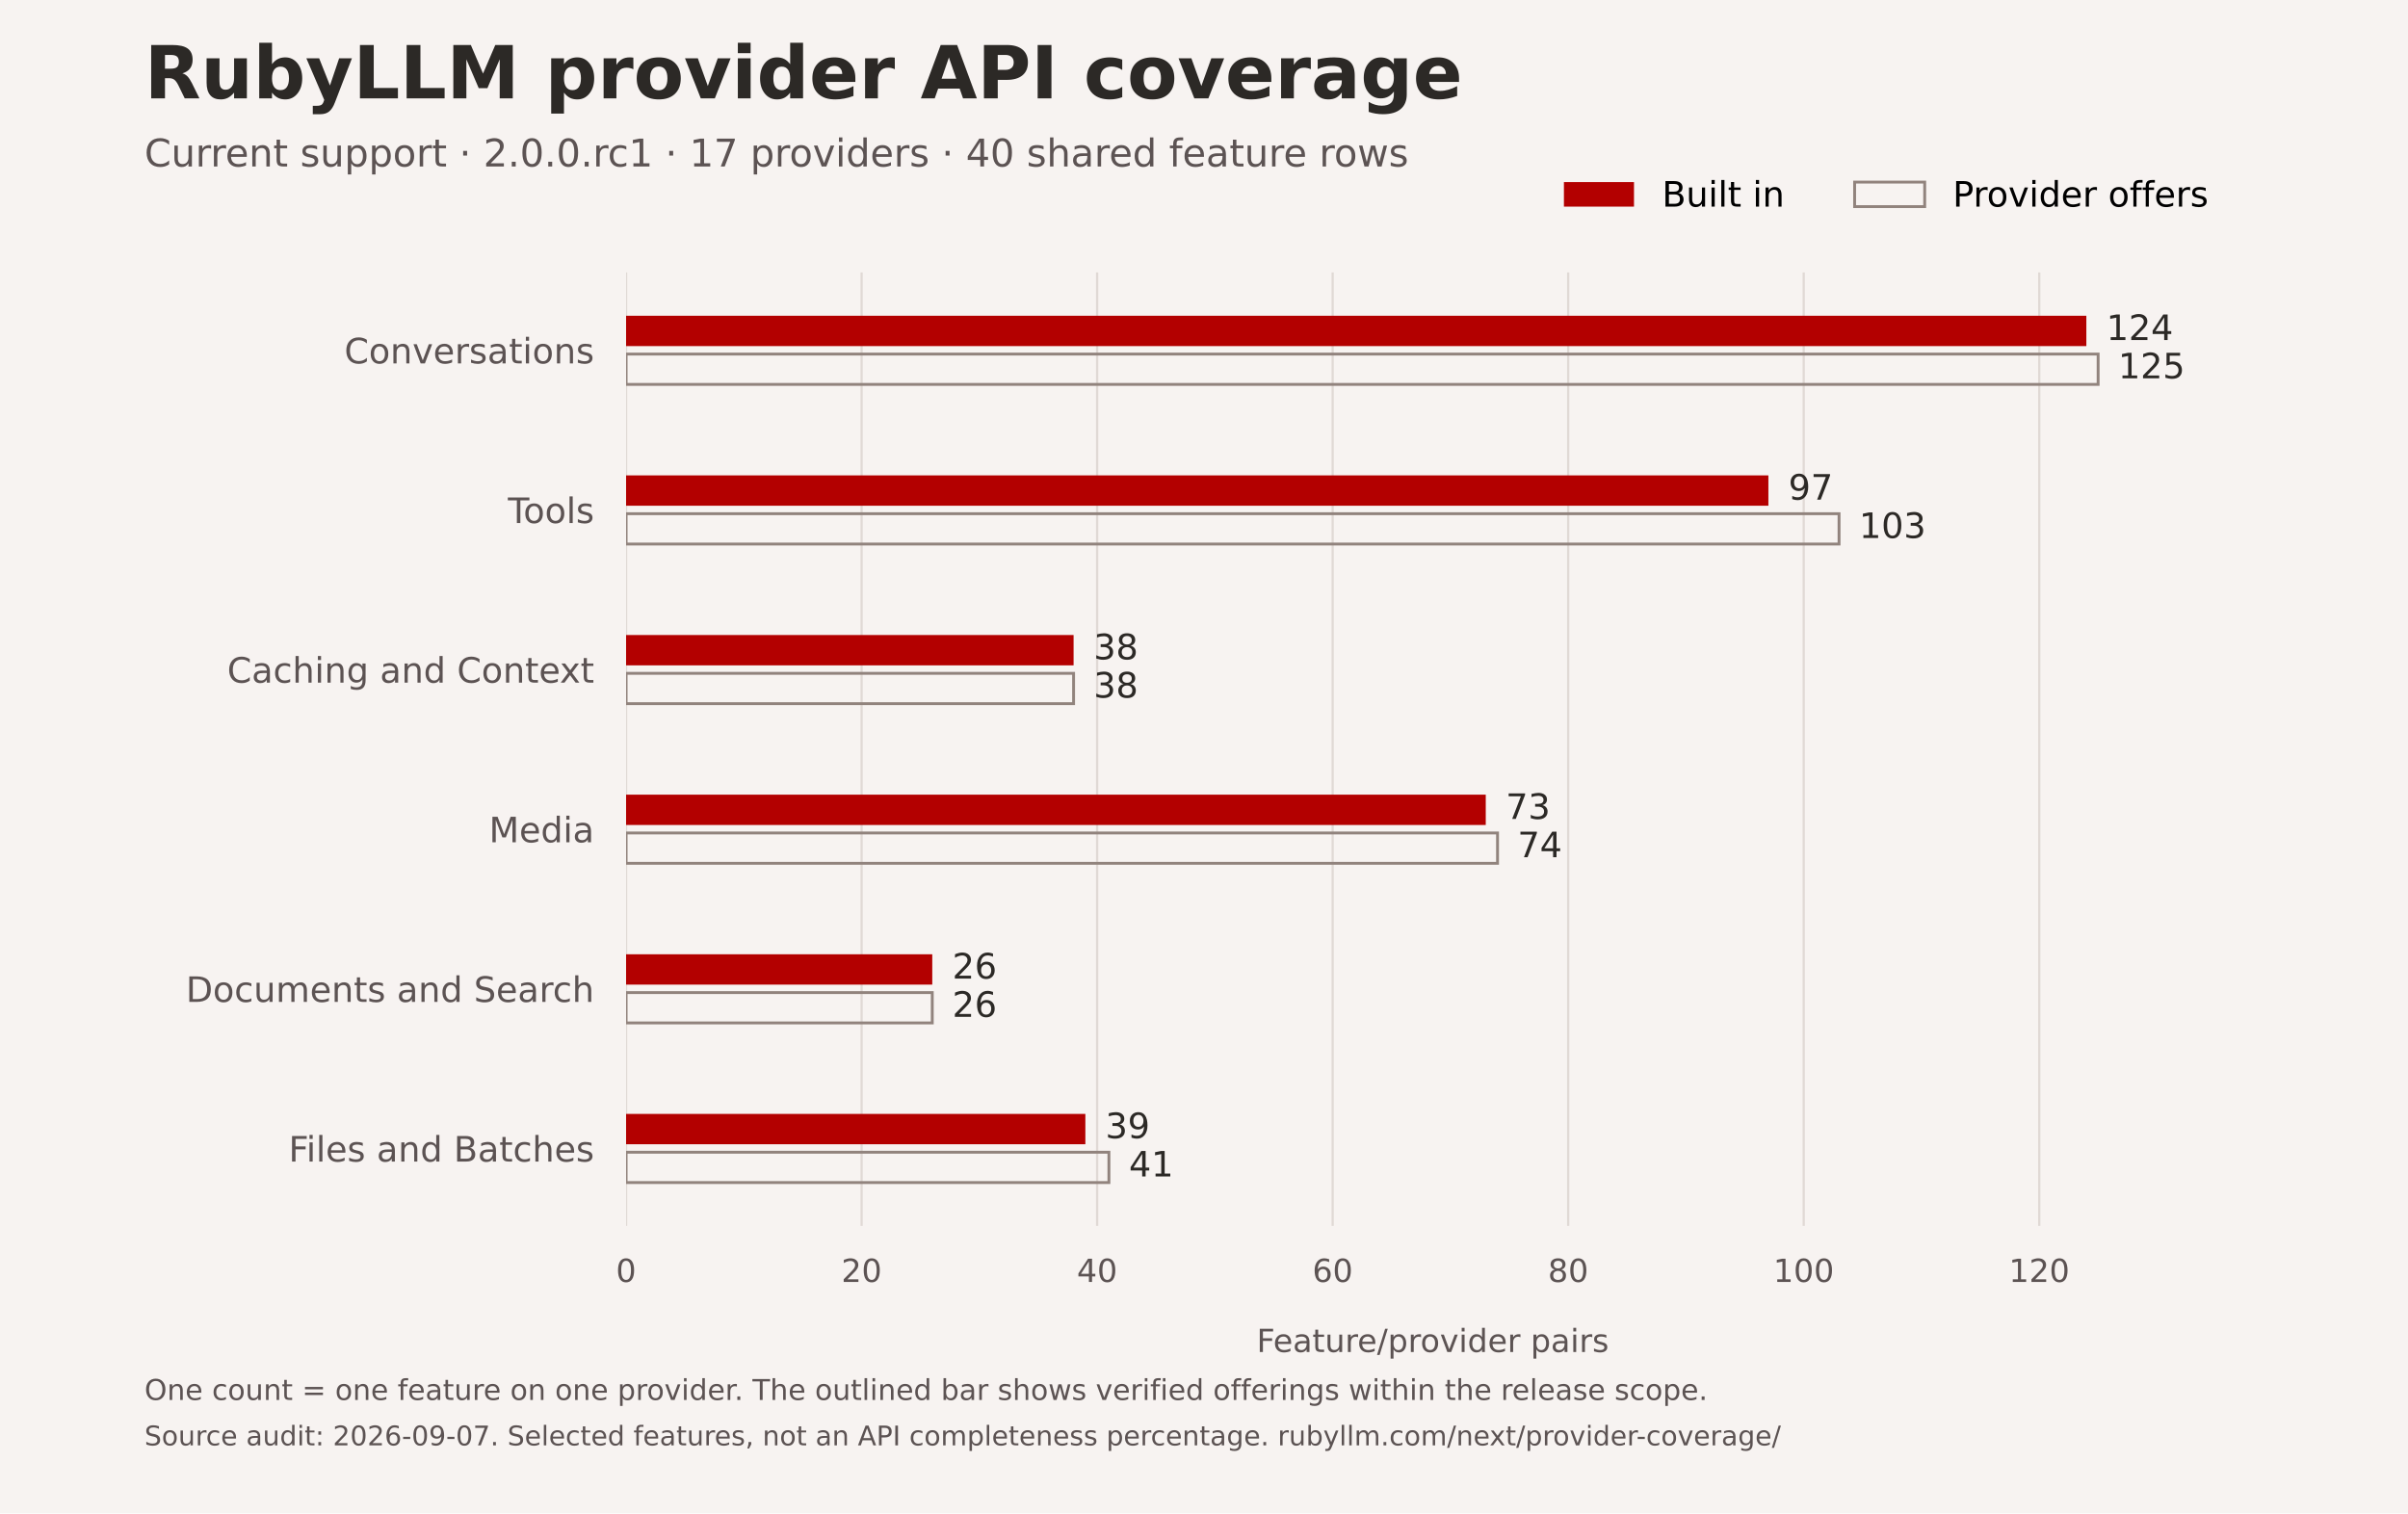
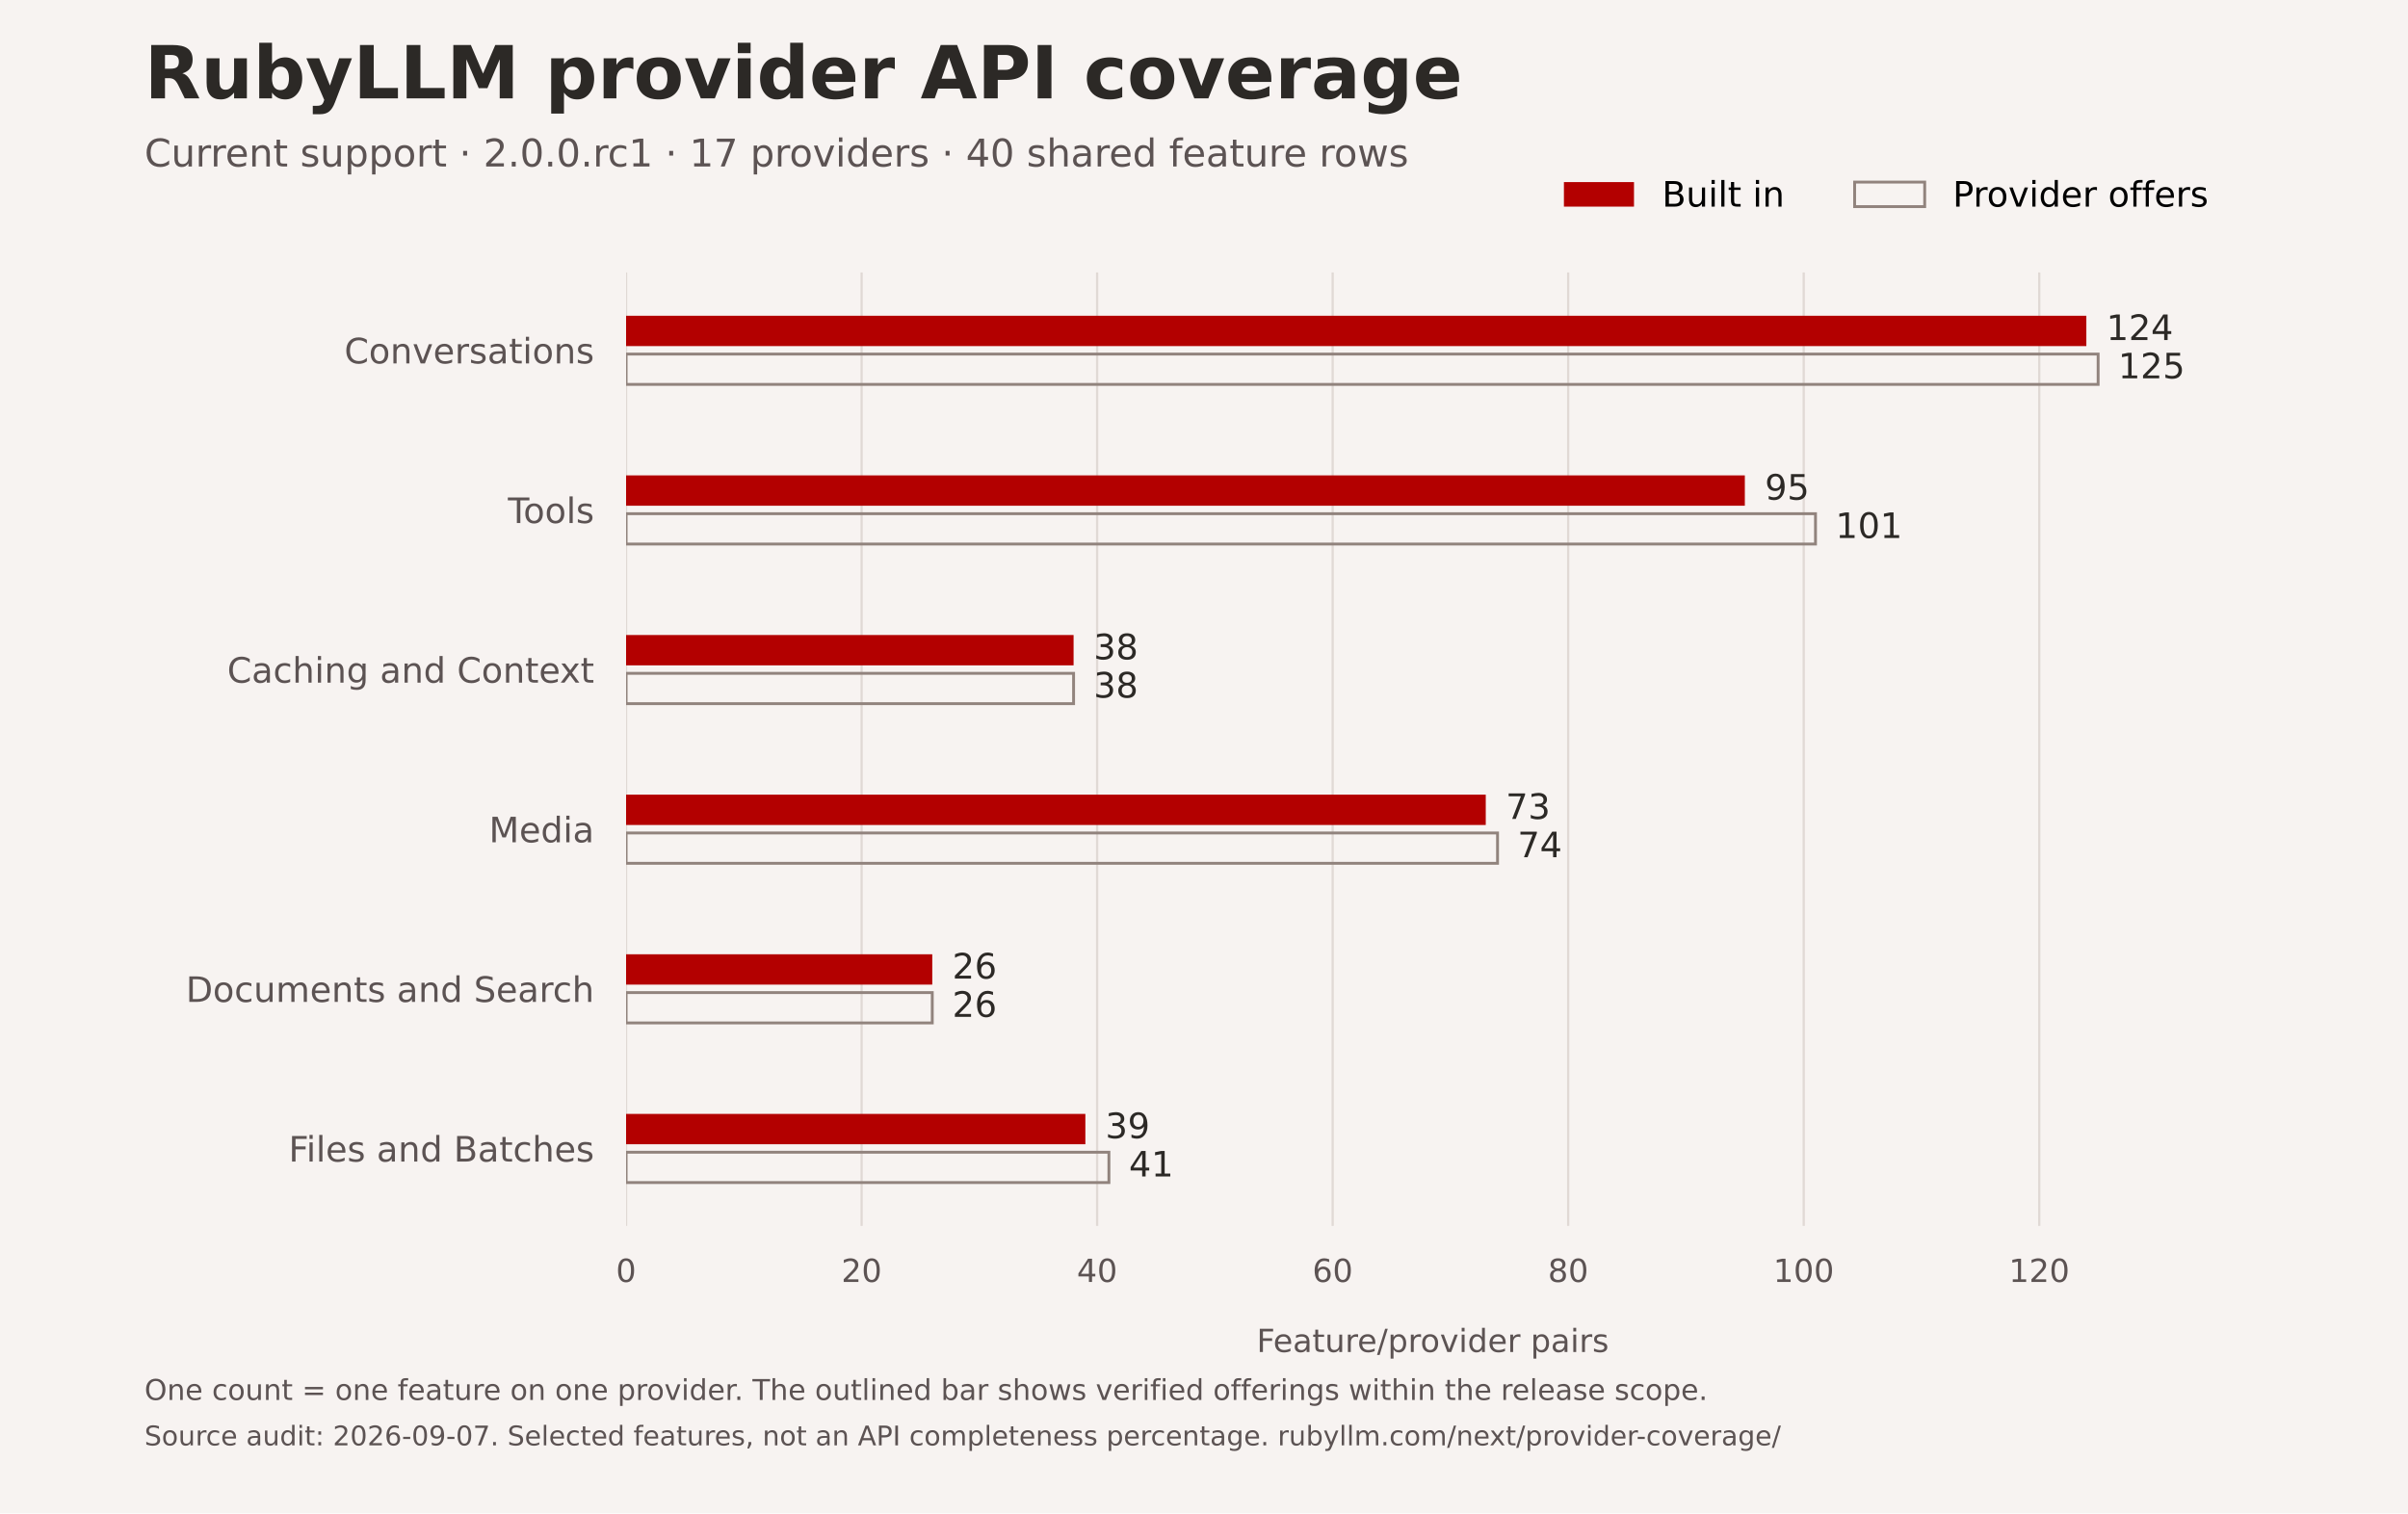
<svg xmlns="http://www.w3.org/2000/svg" width="756pt" height="475.2pt" viewBox="0 0 756 475.2" version="1.1">
  <defs>
    <style type="text/css">*{stroke-linejoin: round; stroke-linecap: butt}</style>
  </defs>
  <g id="figure_1">
    <g id="patch_1">
      <path d="M 0 475.2 L 756 475.2 L 756 0 L 0 0 z " style="fill: #f7f3f1" />
    </g>
    <g id="axes_1">
      <g id="patch_2">
        <path d="M 196.56 384.912 L 703.08 384.912 L 703.08 85.536 L 196.56 85.536 z " style="fill: #f7f3f1" />
      </g>
      <g id="matplotlib.axis_1">
        <g id="xtick_1">
          <g id="line2d_1">
-             <path d="M 196.56 384.912 L 196.56 85.536 " clip-path="url(#pc25812d9c9)" style="fill: none; stroke: #e0d9d5; stroke-width: 0.7; stroke-linecap: square" />
+             <path d="M 196.56 384.912 L 196.56 85.536 " clip-path="url(#pfe0e51af37)" style="fill: none; stroke: #e0d9d5; stroke-width: 0.7; stroke-linecap: square" />
          </g>
          <g id="line2d_2" />
          <g id="text_1">
            <text style="font-size: 10px; font-family: 'DejaVu Sans'; text-anchor: middle; fill: #5c5353" x="196.56" y="402.51" transform="rotate(-0 196.56 402.5097)">0</text>
          </g>
        </g>
        <g id="xtick_2">
          <g id="line2d_3">
-             <path d="M 270.505 384.912 L 270.505 85.536 " clip-path="url(#pc25812d9c9)" style="fill: none; stroke: #e0d9d5; stroke-width: 0.7; stroke-linecap: square" />
+             <path d="M 270.505 384.912 L 270.505 85.536 " clip-path="url(#pfe0e51af37)" style="fill: none; stroke: #e0d9d5; stroke-width: 0.7; stroke-linecap: square" />
          </g>
          <g id="line2d_4" />
          <g id="text_2">
            <text style="font-size: 10px; font-family: 'DejaVu Sans'; text-anchor: middle; fill: #5c5353" x="270.505" y="402.51" transform="rotate(-0 270.5045 402.5097)">20</text>
          </g>
        </g>
        <g id="xtick_3">
          <g id="line2d_5">
-             <path d="M 344.449 384.912 L 344.449 85.536 " clip-path="url(#pc25812d9c9)" style="fill: none; stroke: #e0d9d5; stroke-width: 0.7; stroke-linecap: square" />
+             <path d="M 344.449 384.912 L 344.449 85.536 " clip-path="url(#pfe0e51af37)" style="fill: none; stroke: #e0d9d5; stroke-width: 0.7; stroke-linecap: square" />
          </g>
          <g id="line2d_6" />
          <g id="text_3">
            <text style="font-size: 10px; font-family: 'DejaVu Sans'; text-anchor: middle; fill: #5c5353" x="344.449" y="402.51" transform="rotate(-0 344.4491 402.5097)">40</text>
          </g>
        </g>
        <g id="xtick_4">
          <g id="line2d_7">
-             <path d="M 418.394 384.912 L 418.394 85.536 " clip-path="url(#pc25812d9c9)" style="fill: none; stroke: #e0d9d5; stroke-width: 0.7; stroke-linecap: square" />
+             <path d="M 418.394 384.912 L 418.394 85.536 " clip-path="url(#pfe0e51af37)" style="fill: none; stroke: #e0d9d5; stroke-width: 0.7; stroke-linecap: square" />
          </g>
          <g id="line2d_8" />
          <g id="text_4">
            <text style="font-size: 10px; font-family: 'DejaVu Sans'; text-anchor: middle; fill: #5c5353" x="418.394" y="402.51" transform="rotate(-0 418.3936 402.5097)">60</text>
          </g>
        </g>
        <g id="xtick_5">
          <g id="line2d_9">
-             <path d="M 492.338 384.912 L 492.338 85.536 " clip-path="url(#pc25812d9c9)" style="fill: none; stroke: #e0d9d5; stroke-width: 0.7; stroke-linecap: square" />
+             <path d="M 492.338 384.912 L 492.338 85.536 " clip-path="url(#pfe0e51af37)" style="fill: none; stroke: #e0d9d5; stroke-width: 0.7; stroke-linecap: square" />
          </g>
          <g id="line2d_10" />
          <g id="text_5">
            <text style="font-size: 10px; font-family: 'DejaVu Sans'; text-anchor: middle; fill: #5c5353" x="492.338" y="402.51" transform="rotate(-0 492.3381 402.5097)">80</text>
          </g>
        </g>
        <g id="xtick_6">
          <g id="line2d_11">
-             <path d="M 566.283 384.912 L 566.283 85.536 " clip-path="url(#pc25812d9c9)" style="fill: none; stroke: #e0d9d5; stroke-width: 0.7; stroke-linecap: square" />
+             <path d="M 566.283 384.912 L 566.283 85.536 " clip-path="url(#pfe0e51af37)" style="fill: none; stroke: #e0d9d5; stroke-width: 0.7; stroke-linecap: square" />
          </g>
          <g id="line2d_12" />
          <g id="text_6">
            <text style="font-size: 10px; font-family: 'DejaVu Sans'; text-anchor: middle; fill: #5c5353" x="566.283" y="402.51" transform="rotate(-0 566.2826 402.5097)">100</text>
          </g>
        </g>
        <g id="xtick_7">
          <g id="line2d_13">
-             <path d="M 640.227 384.912 L 640.227 85.536 " clip-path="url(#pc25812d9c9)" style="fill: none; stroke: #e0d9d5; stroke-width: 0.7; stroke-linecap: square" />
+             <path d="M 640.227 384.912 L 640.227 85.536 " clip-path="url(#pfe0e51af37)" style="fill: none; stroke: #e0d9d5; stroke-width: 0.7; stroke-linecap: square" />
          </g>
          <g id="line2d_14" />
          <g id="text_7">
            <text style="font-size: 10px; font-family: 'DejaVu Sans'; text-anchor: middle; fill: #5c5353" x="640.227" y="402.51" transform="rotate(-0 640.2272 402.5097)">120</text>
          </g>
        </g>
        <g id="text_8">
          <text style="font-size: 10px; font-family: 'DejaVu Sans'; text-anchor: middle; fill: #5c5353" x="449.82" y="424.51" transform="rotate(-0 449.82 424.5104)">Feature/provider pairs</text>
        </g>
      </g>
      <g id="matplotlib.axis_2">
        <g id="ytick_1">
          <g id="line2d_15" />
          <g id="text_9">
            <text style="font-size: 11px; font-family: 'DejaVu Sans'; text-anchor: end; fill: #5c5353" x="186.56" y="114.099" transform="rotate(-0 186.56 114.0993)">Conversations</text>
          </g>
        </g>
        <g id="ytick_2">
          <g id="line2d_16" />
          <g id="text_10">
            <text style="font-size: 11px; font-family: 'DejaVu Sans'; text-anchor: end; fill: #5c5353" x="186.56" y="164.221" transform="rotate(-0 186.56 164.2208)">Tools</text>
          </g>
        </g>
        <g id="ytick_3">
          <g id="line2d_17" />
          <g id="text_11">
            <text style="font-size: 11px; font-family: 'DejaVu Sans'; text-anchor: end; fill: #5c5353" x="186.56" y="214.342" transform="rotate(-0 186.56 214.3424)">Caching and Context</text>
          </g>
        </g>
        <g id="ytick_4">
          <g id="line2d_18" />
          <g id="text_12">
            <text style="font-size: 11px; font-family: 'DejaVu Sans'; text-anchor: end; fill: #5c5353" x="186.56" y="264.464" transform="rotate(-0 186.56 264.4639)">Media</text>
          </g>
        </g>
        <g id="ytick_5">
          <g id="line2d_19" />
          <g id="text_13">
            <text style="font-size: 11px; font-family: 'DejaVu Sans'; text-anchor: end; fill: #5c5353" x="186.56" y="314.585" transform="rotate(-0 186.56 314.5855)">Documents and Search</text>
          </g>
        </g>
        <g id="ytick_6">
          <g id="line2d_20" />
          <g id="text_14">
            <text style="font-size: 11px; font-family: 'DejaVu Sans'; text-anchor: end; fill: #5c5353" x="186.56" y="364.707" transform="rotate(-0 186.56 364.707)">Files and Batches</text>
          </g>
        </g>
      </g>
      <g id="patch_3">
-         <path d="M 196.56 99.144 L 655.016 99.144 L 655.016 108.667 L 196.56 108.667 z " clip-path="url(#pc25812d9c9)" style="fill: #b30000" />
+         <path d="M 196.56 99.144 L 655.016 99.144 L 655.016 108.667 L 196.56 108.667 z " clip-path="url(#pfe0e51af37)" style="fill: #b30000" />
      </g>
      <g id="patch_4">
-         <path d="M 196.56 149.266 L 555.191 149.266 L 555.191 158.789 L 196.56 158.789 z " clip-path="url(#pc25812d9c9)" style="fill: #b30000" />
+         <path d="M 196.56 149.266 L 547.796 149.266 L 547.796 158.789 L 196.56 158.789 z " clip-path="url(#pfe0e51af37)" style="fill: #b30000" />
      </g>
      <g id="patch_5">
-         <path d="M 196.56 199.387 L 337.055 199.387 L 337.055 208.91 L 196.56 208.91 z " clip-path="url(#pc25812d9c9)" style="fill: #b30000" />
+         <path d="M 196.56 199.387 L 337.055 199.387 L 337.055 208.91 L 196.56 208.91 z " clip-path="url(#pfe0e51af37)" style="fill: #b30000" />
      </g>
      <g id="patch_6">
-         <path d="M 196.56 249.509 L 466.458 249.509 L 466.458 259.032 L 196.56 259.032 z " clip-path="url(#pc25812d9c9)" style="fill: #b30000" />
+         <path d="M 196.56 249.509 L 466.458 249.509 L 466.458 259.032 L 196.56 259.032 z " clip-path="url(#pfe0e51af37)" style="fill: #b30000" />
      </g>
      <g id="patch_7">
-         <path d="M 196.56 299.63 L 292.688 299.63 L 292.688 309.153 L 196.56 309.153 z " clip-path="url(#pc25812d9c9)" style="fill: #b30000" />
+         <path d="M 196.56 299.63 L 292.688 299.63 L 292.688 309.153 L 196.56 309.153 z " clip-path="url(#pfe0e51af37)" style="fill: #b30000" />
      </g>
      <g id="patch_8">
-         <path d="M 196.56 349.752 L 340.752 349.752 L 340.752 359.275 L 196.56 359.275 z " clip-path="url(#pc25812d9c9)" style="fill: #b30000" />
+         <path d="M 196.56 349.752 L 340.752 349.752 L 340.752 359.275 L 196.56 359.275 z " clip-path="url(#pfe0e51af37)" style="fill: #b30000" />
      </g>
      <g id="text_15">
        <text style="font-size: 11px; font-family: 'DejaVu Sans'; text-anchor: start; fill: #2c2926" x="661.301" y="106.763" transform="rotate(-0 661.3013 106.763)">124</text>
      </g>
      <g id="text_16">
-         <text style="font-size: 11px; font-family: 'DejaVu Sans'; text-anchor: start; fill: #2c2926" x="561.476" y="156.885" transform="rotate(-0 561.4762 156.8845)">97</text>
+         <text style="font-size: 11px; font-family: 'DejaVu Sans'; text-anchor: start; fill: #2c2926" x="554.082" y="156.885" transform="rotate(-0 554.0818 156.8845)">95</text>
      </g>
      <g id="text_17">
        <text style="font-size: 11px; font-family: 'DejaVu Sans'; text-anchor: start; fill: #2c2926" x="343.34" y="207.006" transform="rotate(-0 343.3399 207.0061)">38</text>
      </g>
      <g id="text_18">
        <text style="font-size: 11px; font-family: 'DejaVu Sans'; text-anchor: start; fill: #2c2926" x="472.743" y="257.128" transform="rotate(-0 472.7428 257.1276)">73</text>
      </g>
      <g id="text_19">
        <text style="font-size: 11px; font-family: 'DejaVu Sans'; text-anchor: start; fill: #2c2926" x="298.973" y="307.249" transform="rotate(-0 298.9732 307.2492)">26</text>
      </g>
      <g id="text_20">
        <text style="font-size: 11px; font-family: 'DejaVu Sans'; text-anchor: start; fill: #2c2926" x="347.037" y="357.371" transform="rotate(-0 347.0371 357.3707)">39</text>
      </g>
      <g id="patch_9">
-         <path d="M 196.56 111.173 L 658.713 111.173 L 658.713 120.696 L 196.56 120.696 L 196.56 111.173 z " clip-path="url(#pc25812d9c9)" style="fill: none; stroke: #91837d; stroke-width: 0.9; stroke-linejoin: miter" />
+         <path d="M 196.56 111.173 L 658.713 111.173 L 658.713 120.696 L 196.56 120.696 L 196.56 111.173 z " clip-path="url(#pfe0e51af37)" style="fill: none; stroke: #91837d; stroke-width: 0.9; stroke-linejoin: miter" />
      </g>
      <g id="patch_10">
-         <path d="M 196.56 161.295 L 577.374 161.295 L 577.374 170.818 L 196.56 170.818 L 196.56 161.295 z " clip-path="url(#pc25812d9c9)" style="fill: none; stroke: #91837d; stroke-width: 0.9; stroke-linejoin: miter" />
+         <path d="M 196.56 161.295 L 569.98 161.295 L 569.98 170.818 L 196.56 170.818 L 196.56 161.295 z " clip-path="url(#pfe0e51af37)" style="fill: none; stroke: #91837d; stroke-width: 0.9; stroke-linejoin: miter" />
      </g>
      <g id="patch_11">
-         <path d="M 196.56 211.416 L 337.055 211.416 L 337.055 220.939 L 196.56 220.939 L 196.56 211.416 z " clip-path="url(#pc25812d9c9)" style="fill: none; stroke: #91837d; stroke-width: 0.9; stroke-linejoin: miter" />
+         <path d="M 196.56 211.416 L 337.055 211.416 L 337.055 220.939 L 196.56 220.939 L 196.56 211.416 z " clip-path="url(#pfe0e51af37)" style="fill: none; stroke: #91837d; stroke-width: 0.9; stroke-linejoin: miter" />
      </g>
      <g id="patch_12">
-         <path d="M 196.56 261.538 L 470.155 261.538 L 470.155 271.061 L 196.56 271.061 L 196.56 261.538 z " clip-path="url(#pc25812d9c9)" style="fill: none; stroke: #91837d; stroke-width: 0.9; stroke-linejoin: miter" />
+         <path d="M 196.56 261.538 L 470.155 261.538 L 470.155 271.061 L 196.56 271.061 L 196.56 261.538 z " clip-path="url(#pfe0e51af37)" style="fill: none; stroke: #91837d; stroke-width: 0.9; stroke-linejoin: miter" />
      </g>
      <g id="patch_13">
-         <path d="M 196.56 311.659 L 292.688 311.659 L 292.688 321.182 L 196.56 321.182 L 196.56 311.659 z " clip-path="url(#pc25812d9c9)" style="fill: none; stroke: #91837d; stroke-width: 0.9; stroke-linejoin: miter" />
+         <path d="M 196.56 311.659 L 292.688 311.659 L 292.688 321.182 L 196.56 321.182 L 196.56 311.659 z " clip-path="url(#pfe0e51af37)" style="fill: none; stroke: #91837d; stroke-width: 0.9; stroke-linejoin: miter" />
      </g>
      <g id="patch_14">
-         <path d="M 196.56 361.781 L 348.146 361.781 L 348.146 371.304 L 196.56 371.304 L 196.56 361.781 z " clip-path="url(#pc25812d9c9)" style="fill: none; stroke: #91837d; stroke-width: 0.9; stroke-linejoin: miter" />
+         <path d="M 196.56 361.781 L 348.146 361.781 L 348.146 371.304 L 196.56 371.304 L 196.56 361.781 z " clip-path="url(#pfe0e51af37)" style="fill: none; stroke: #91837d; stroke-width: 0.9; stroke-linejoin: miter" />
      </g>
      <g id="text_21">
        <text style="font-size: 11px; font-family: 'DejaVu Sans'; text-anchor: start; fill: #2c2926" x="664.999" y="118.792" transform="rotate(-0 664.9986 118.7921)">125</text>
      </g>
      <g id="text_22">
-         <text style="font-size: 11px; font-family: 'DejaVu Sans'; text-anchor: start; fill: #2c2926" x="583.66" y="168.914" transform="rotate(-0 583.6596 168.9137)">103</text>
+         <text style="font-size: 11px; font-family: 'DejaVu Sans'; text-anchor: start; fill: #2c2926" x="576.265" y="168.914" transform="rotate(-0 576.2651 168.9137)">101</text>
      </g>
      <g id="text_23">
        <text style="font-size: 11px; font-family: 'DejaVu Sans'; text-anchor: start; fill: #2c2926" x="343.34" y="219.035" transform="rotate(-0 343.3399 219.0352)">38</text>
      </g>
      <g id="text_24">
        <text style="font-size: 11px; font-family: 'DejaVu Sans'; text-anchor: start; fill: #2c2926" x="476.44" y="269.157" transform="rotate(-0 476.44 269.1568)">74</text>
      </g>
      <g id="text_25">
        <text style="font-size: 11px; font-family: 'DejaVu Sans'; text-anchor: start; fill: #2c2926" x="298.973" y="319.278" transform="rotate(-0 298.9732 319.2783)">26</text>
      </g>
      <g id="text_26">
        <text style="font-size: 11px; font-family: 'DejaVu Sans'; text-anchor: start; fill: #2c2926" x="354.432" y="369.4" transform="rotate(-0 354.4316 369.3999)">41</text>
      </g>
      <g id="legend_1">
        <g id="patch_15">
          <path d="M 490.998 64.875 L 512.998 64.875 L 512.998 57.175 L 490.998 57.175 z " style="fill: #b30000" />
        </g>
        <g id="text_27">
          <text style="font-size: 11px; font-family: 'DejaVu Sans'; text-anchor: start" x="521.798" y="64.875" transform="rotate(-0 521.7983 64.8754)">Built in</text>
        </g>
        <g id="patch_16">
          <path d="M 582.264 64.875 L 604.264 64.875 L 604.264 57.175 L 582.264 57.175 L 582.264 64.875 z " style="fill: none; stroke: #91837d; stroke-width: 0.9; stroke-linejoin: miter" />
        </g>
        <g id="text_28">
          <text style="font-size: 11px; font-family: 'DejaVu Sans'; text-anchor: start" x="613.064" y="64.875" transform="rotate(-0 613.0639 64.8754)">Provider offers</text>
        </g>
      </g>
    </g>
    <g id="text_29">
      <text style="font-weight: 700; font-size: 23px; font-family: 'DejaVu Sans'; text-anchor: start; fill: #2c2926" x="45.36" y="30.888" transform="rotate(-0 45.36 30.888)">RubyLLM provider API coverage</text>
    </g>
    <g id="text_30">
      <text style="font-size: 12px; font-family: 'DejaVu Sans'; text-anchor: start; fill: #5c5353" x="45.36" y="52.272" transform="rotate(-0 45.36 52.272)">Current support · 2.0.0.rc1 · 17 providers · 40 shared feature rows</text>
    </g>
    <g id="text_31">
      <text style="font-size: 9px; font-family: 'DejaVu Sans'; text-anchor: start; fill: #5c5353" x="45.36" y="439.56" transform="rotate(-0 45.36 439.56)">One count = one feature on one provider. The outlined bar shows verified offerings within the release scope.</text>
    </g>
    <g id="text_32">
      <text style="font-size: 8.5px; font-family: 'DejaVu Sans'; text-anchor: start; fill: #5c5353" x="45.36" y="453.816" transform="rotate(-0 45.36 453.816)">Source audit: 2026-09-07. Selected features, not an API completeness percentage. rubyllm.com/next/provider-coverage/</text>
    </g>
  </g>
  <defs>
-     <clipPath id="pc25812d9c9">
+     <clipPath id="pfe0e51af37">
      <rect x="196.56" y="85.536" width="506.52" height="299.376" />
    </clipPath>
  </defs>
</svg>
